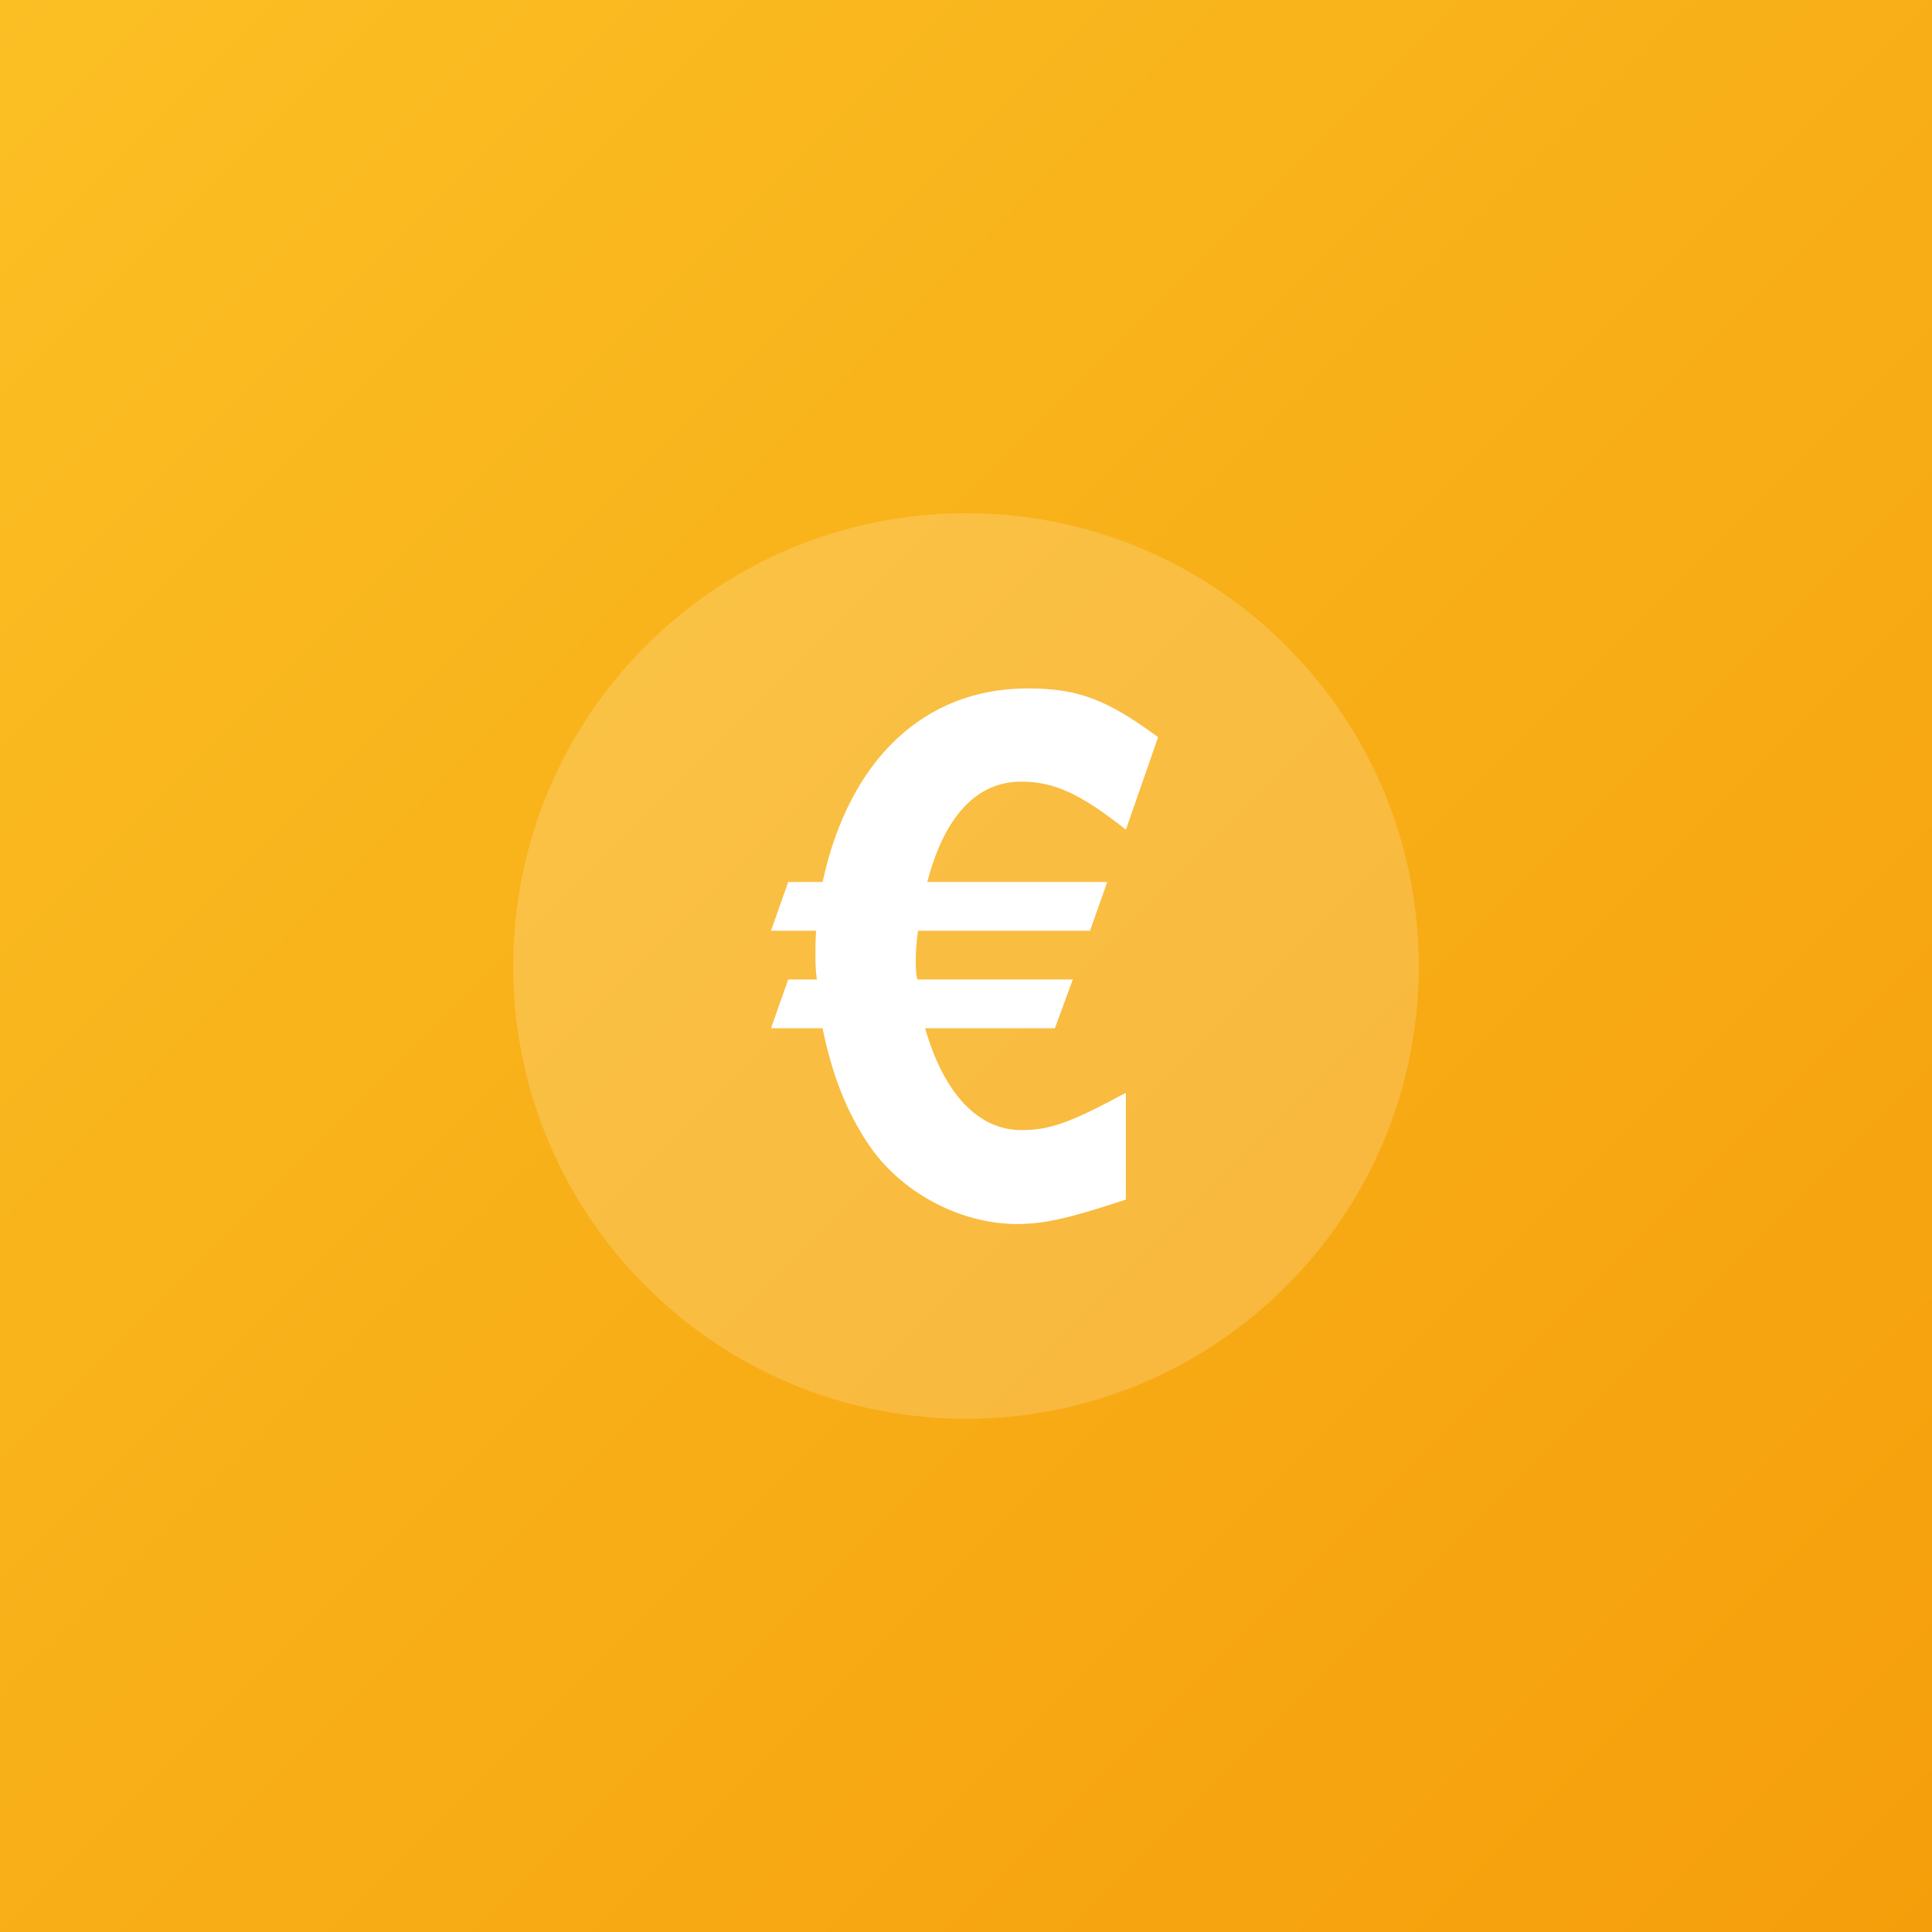
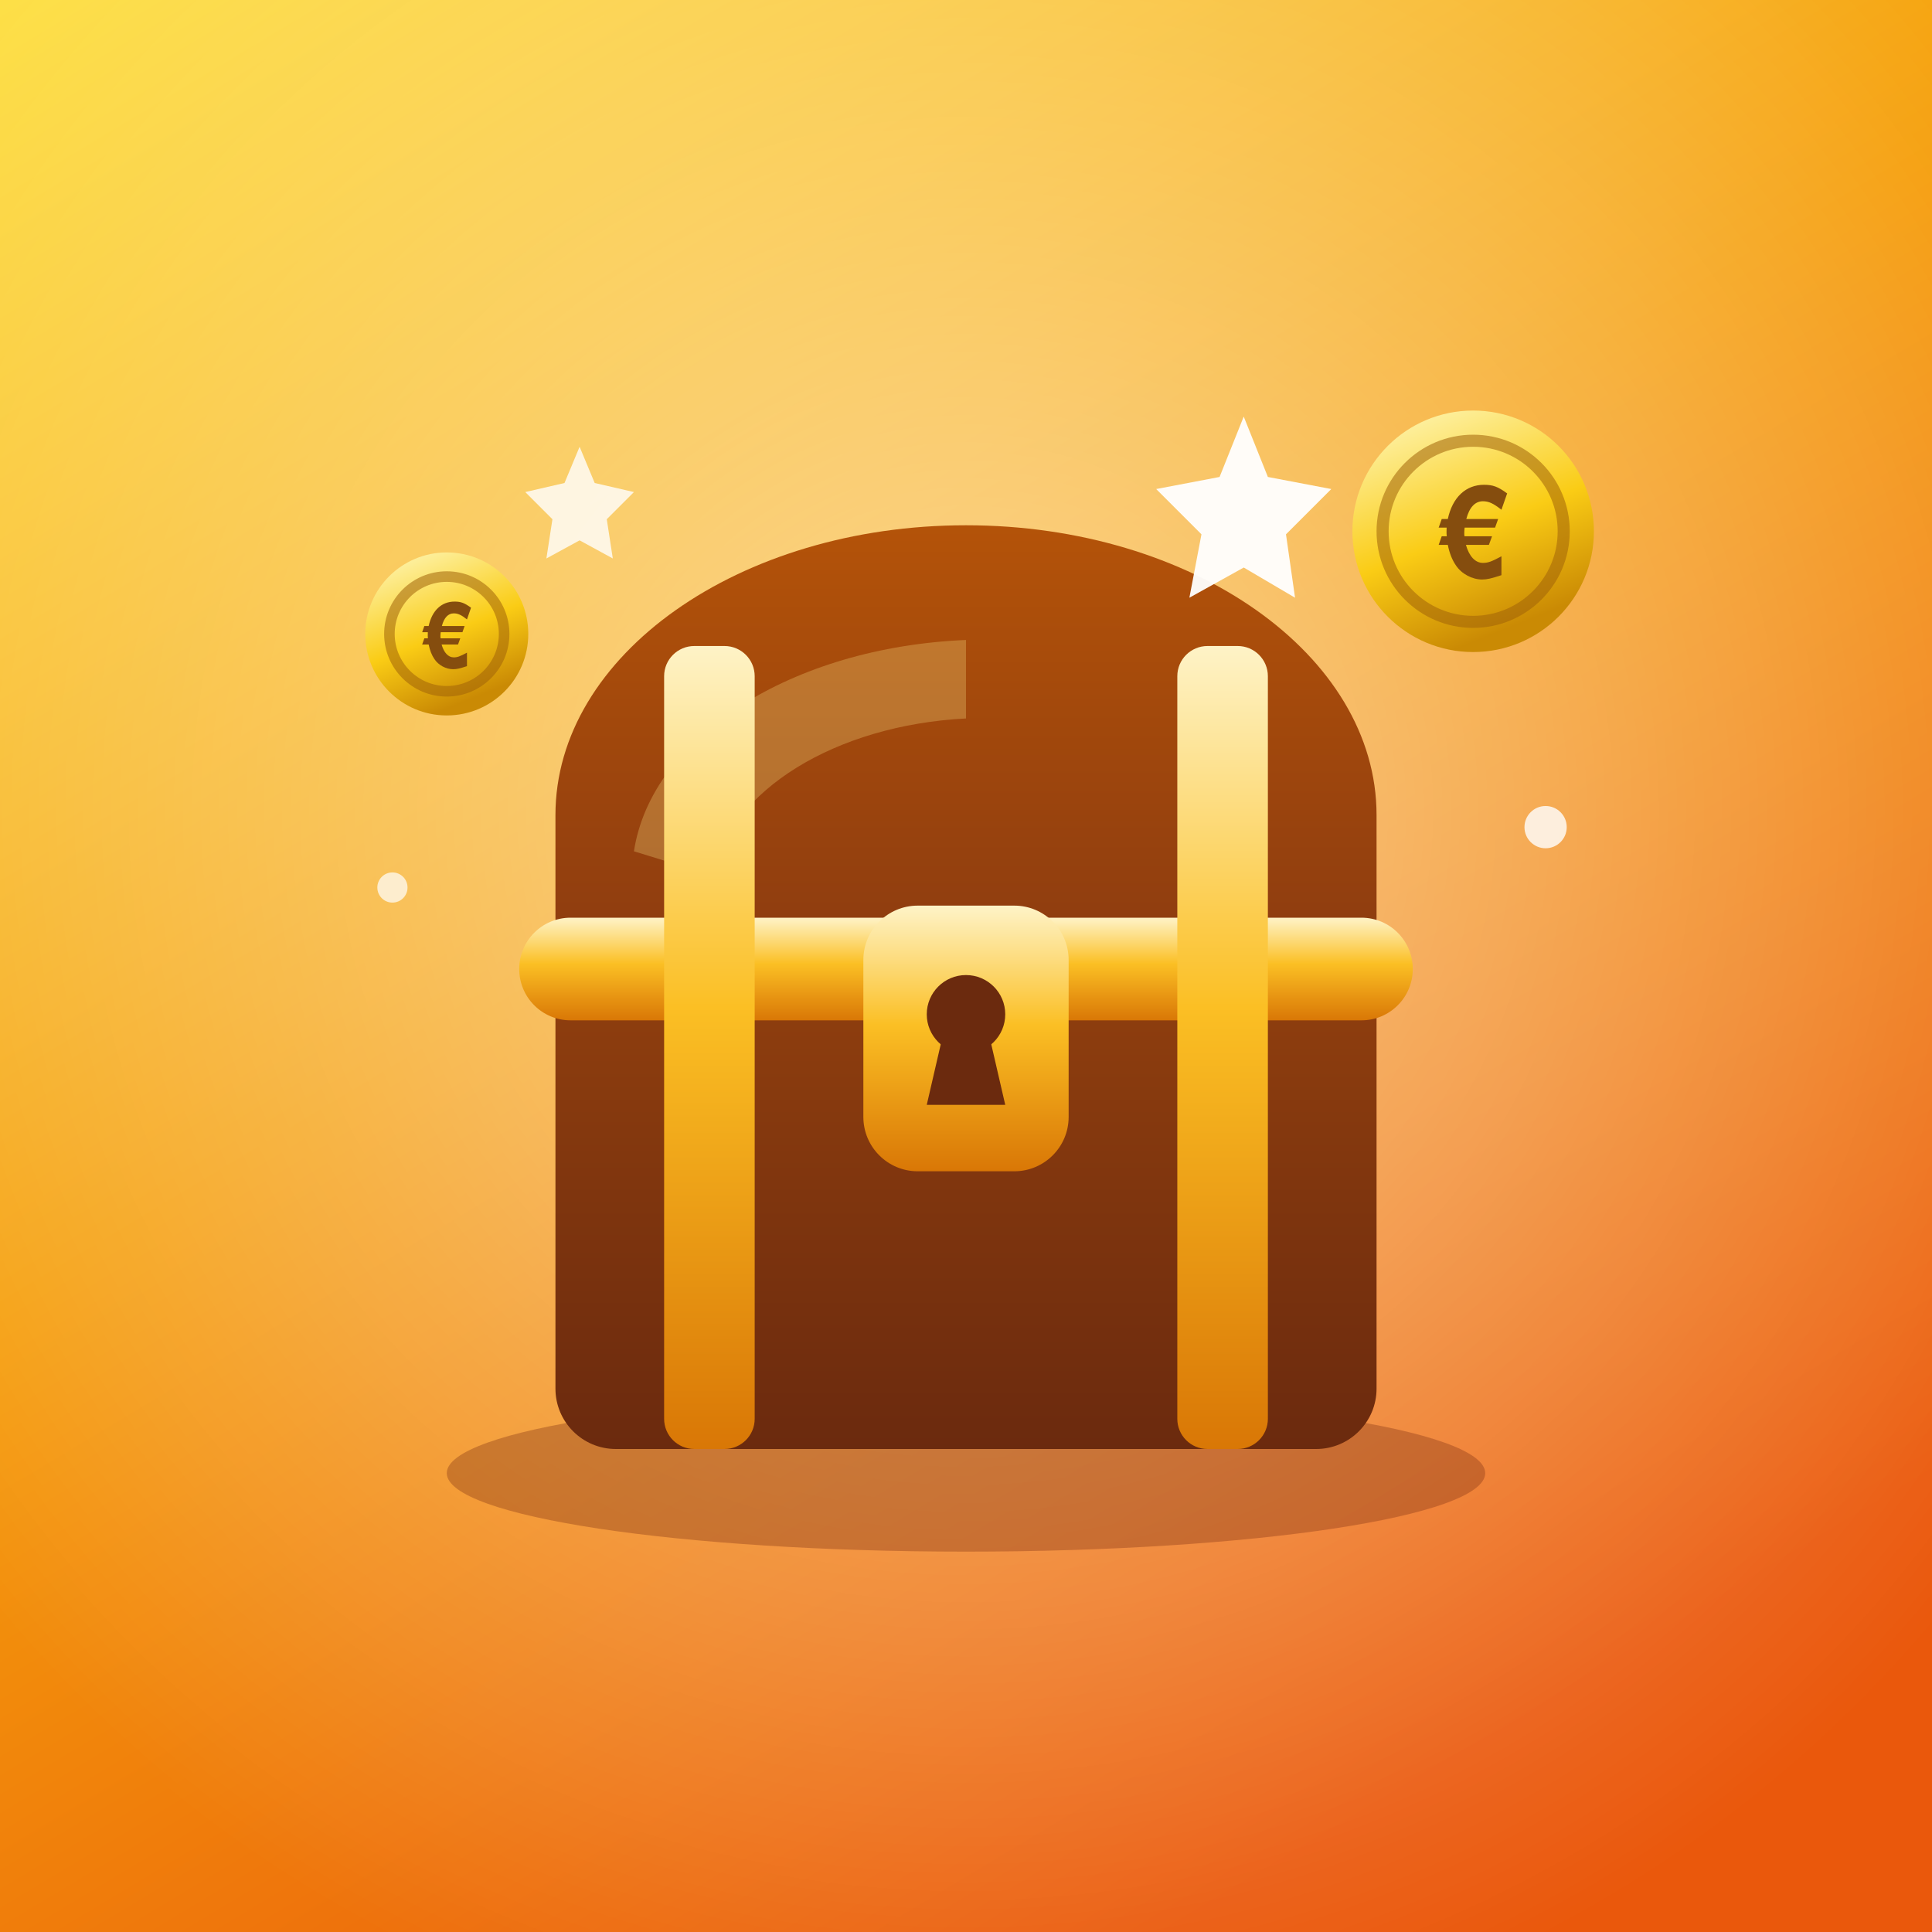
<svg xmlns="http://www.w3.org/2000/svg" viewBox="0 0 512 512">
  <defs>
-     <linearGradient id="g" x1="0" y1="0" x2="1" y2="1">
-       <stop offset="0" stop-color="#FBBF24" />
-       <stop offset="1" stop-color="#F59E0B" />
+     <linearGradient id="bg" x1="0" y1="0" x2="0.6" y2="1">
+       <stop offset="0" stop-color="#FDE047" />
+       <stop offset="0.5" stop-color="#F59E0B" />
+       <stop offset="1" stop-color="#EA580C" />
    </linearGradient>
+     <linearGradient id="wood" x1="0" y1="0" x2="0" y2="1">
+       <stop offset="0" stop-color="#92400E" />
+       <stop offset="1" stop-color="#6B2A0E" />
+     </linearGradient>
+     <linearGradient id="woodLid" x1="0" y1="0" x2="0" y2="1">
+       <stop offset="0" stop-color="#B45309" />
+       <stop offset="1" stop-color="#8A3A10" />
+     </linearGradient>
+     <linearGradient id="gold" x1="0" y1="0" x2="0" y2="1">
+       <stop offset="0" stop-color="#FEF3C7" />
+       <stop offset="0.45" stop-color="#FBBF24" />
+       <stop offset="1" stop-color="#D97706" />
+     </linearGradient>
+     <linearGradient id="coin" x1="0" y1="0" x2="0.4" y2="1">
+       <stop offset="0" stop-color="#FEF9C3" />
+       <stop offset="0.6" stop-color="#FACC15" />
+       <stop offset="1" stop-color="#CA8A04" />
+     </linearGradient>
+     <radialGradient id="glow" cx="0.5" cy="0.42" r="0.65">
+       <stop offset="0" stop-color="#FFFFFF" stop-opacity="0.55" />
+       <stop offset="1" stop-color="#FFFFFF" stop-opacity="0" />
+     </radialGradient>
  </defs>
-   <rect width="512" height="512" fill="url(#g)" />
-   <circle cx="256" cy="256" r="120" fill="#FFFFFF" opacity="0.18" />
-   <text x="256" y="320" font-family="Helvetica, Arial, sans-serif" font-size="190" font-weight="bold" text-anchor="middle" fill="#FFFFFF">€</text>
+   <rect width="512" height="512" fill="url(#bg)" />
+   <rect width="512" height="512" fill="url(#glow)" />
+   <g transform="translate(51.2 51.2) scale(0.8)">
+     <ellipse cx="256" cy="424" rx="172" ry="26" fill="#7C2D12" opacity="0.35" />
+     <path d="M120 262 v-56 a136 96 0 0 1 272 0 v56 z" fill="url(#woodLid)" />
+     <path d="M146 218 a118 78 0 0 1 110 -70 v26 a92 60 0 0 0 -84 52 z" fill="#FDE68A" opacity="0.28" />
+     <rect x="120" y="252" width="272" height="164" rx="20" fill="url(#wood)" />
+     <rect x="108" y="240" width="296" height="34" rx="17" fill="url(#gold)" />
+     <rect x="156" y="150" width="30" height="266" rx="10" fill="url(#gold)" />
+     <rect x="326" y="150" width="30" height="266" rx="10" fill="url(#gold)" />
+     <rect x="222" y="236" width="68" height="88" rx="18" fill="url(#gold)" />
+     <circle cx="256" cy="272" r="13" fill="#6B2A0E" />
+     <path d="M249 276 h14 l6 26 h-26 z" fill="#6B2A0E" />
+     <g>
+       <circle cx="424" cy="112" r="40" fill="url(#coin)" />
+       <circle cx="424" cy="112" r="30" fill="none" stroke="#A16207" stroke-width="4" opacity="0.55" />
+       <text x="424" y="127" font-family="Helvetica, Arial, sans-serif" font-size="42" font-weight="bold" text-anchor="middle" fill="#854D0E">€</text>
+     </g>
+     <g>
+       <circle cx="84" cy="146" r="27" fill="url(#coin)" />
+       <circle cx="84" cy="146" r="19" fill="none" stroke="#A16207" stroke-width="3.5" opacity="0.55" />
+       <text x="84" y="157" font-family="Helvetica, Arial, sans-serif" font-size="30" font-weight="bold" text-anchor="middle" fill="#854D0E">€</text>
+     </g>
+     <path d="M348 74 l8 20 21 4 -15 15 3 21 -17 -10 -18 10 4 -21 -15 -15 21 -4 z" fill="#FFFFFF" opacity="0.95" />
+     <path d="M128 84 l5 12 13 3 -9 9 2 13 -11 -6 -11 6 2 -13 -9 -9 13 -3 z" fill="#FFFFFF" opacity="0.8" />
+     <circle cx="448" cy="210" r="7" fill="#FFFFFF" opacity="0.8" />
+     <circle cx="66" cy="230" r="5" fill="#FFFFFF" opacity="0.7" />
+   </g>
</svg>
